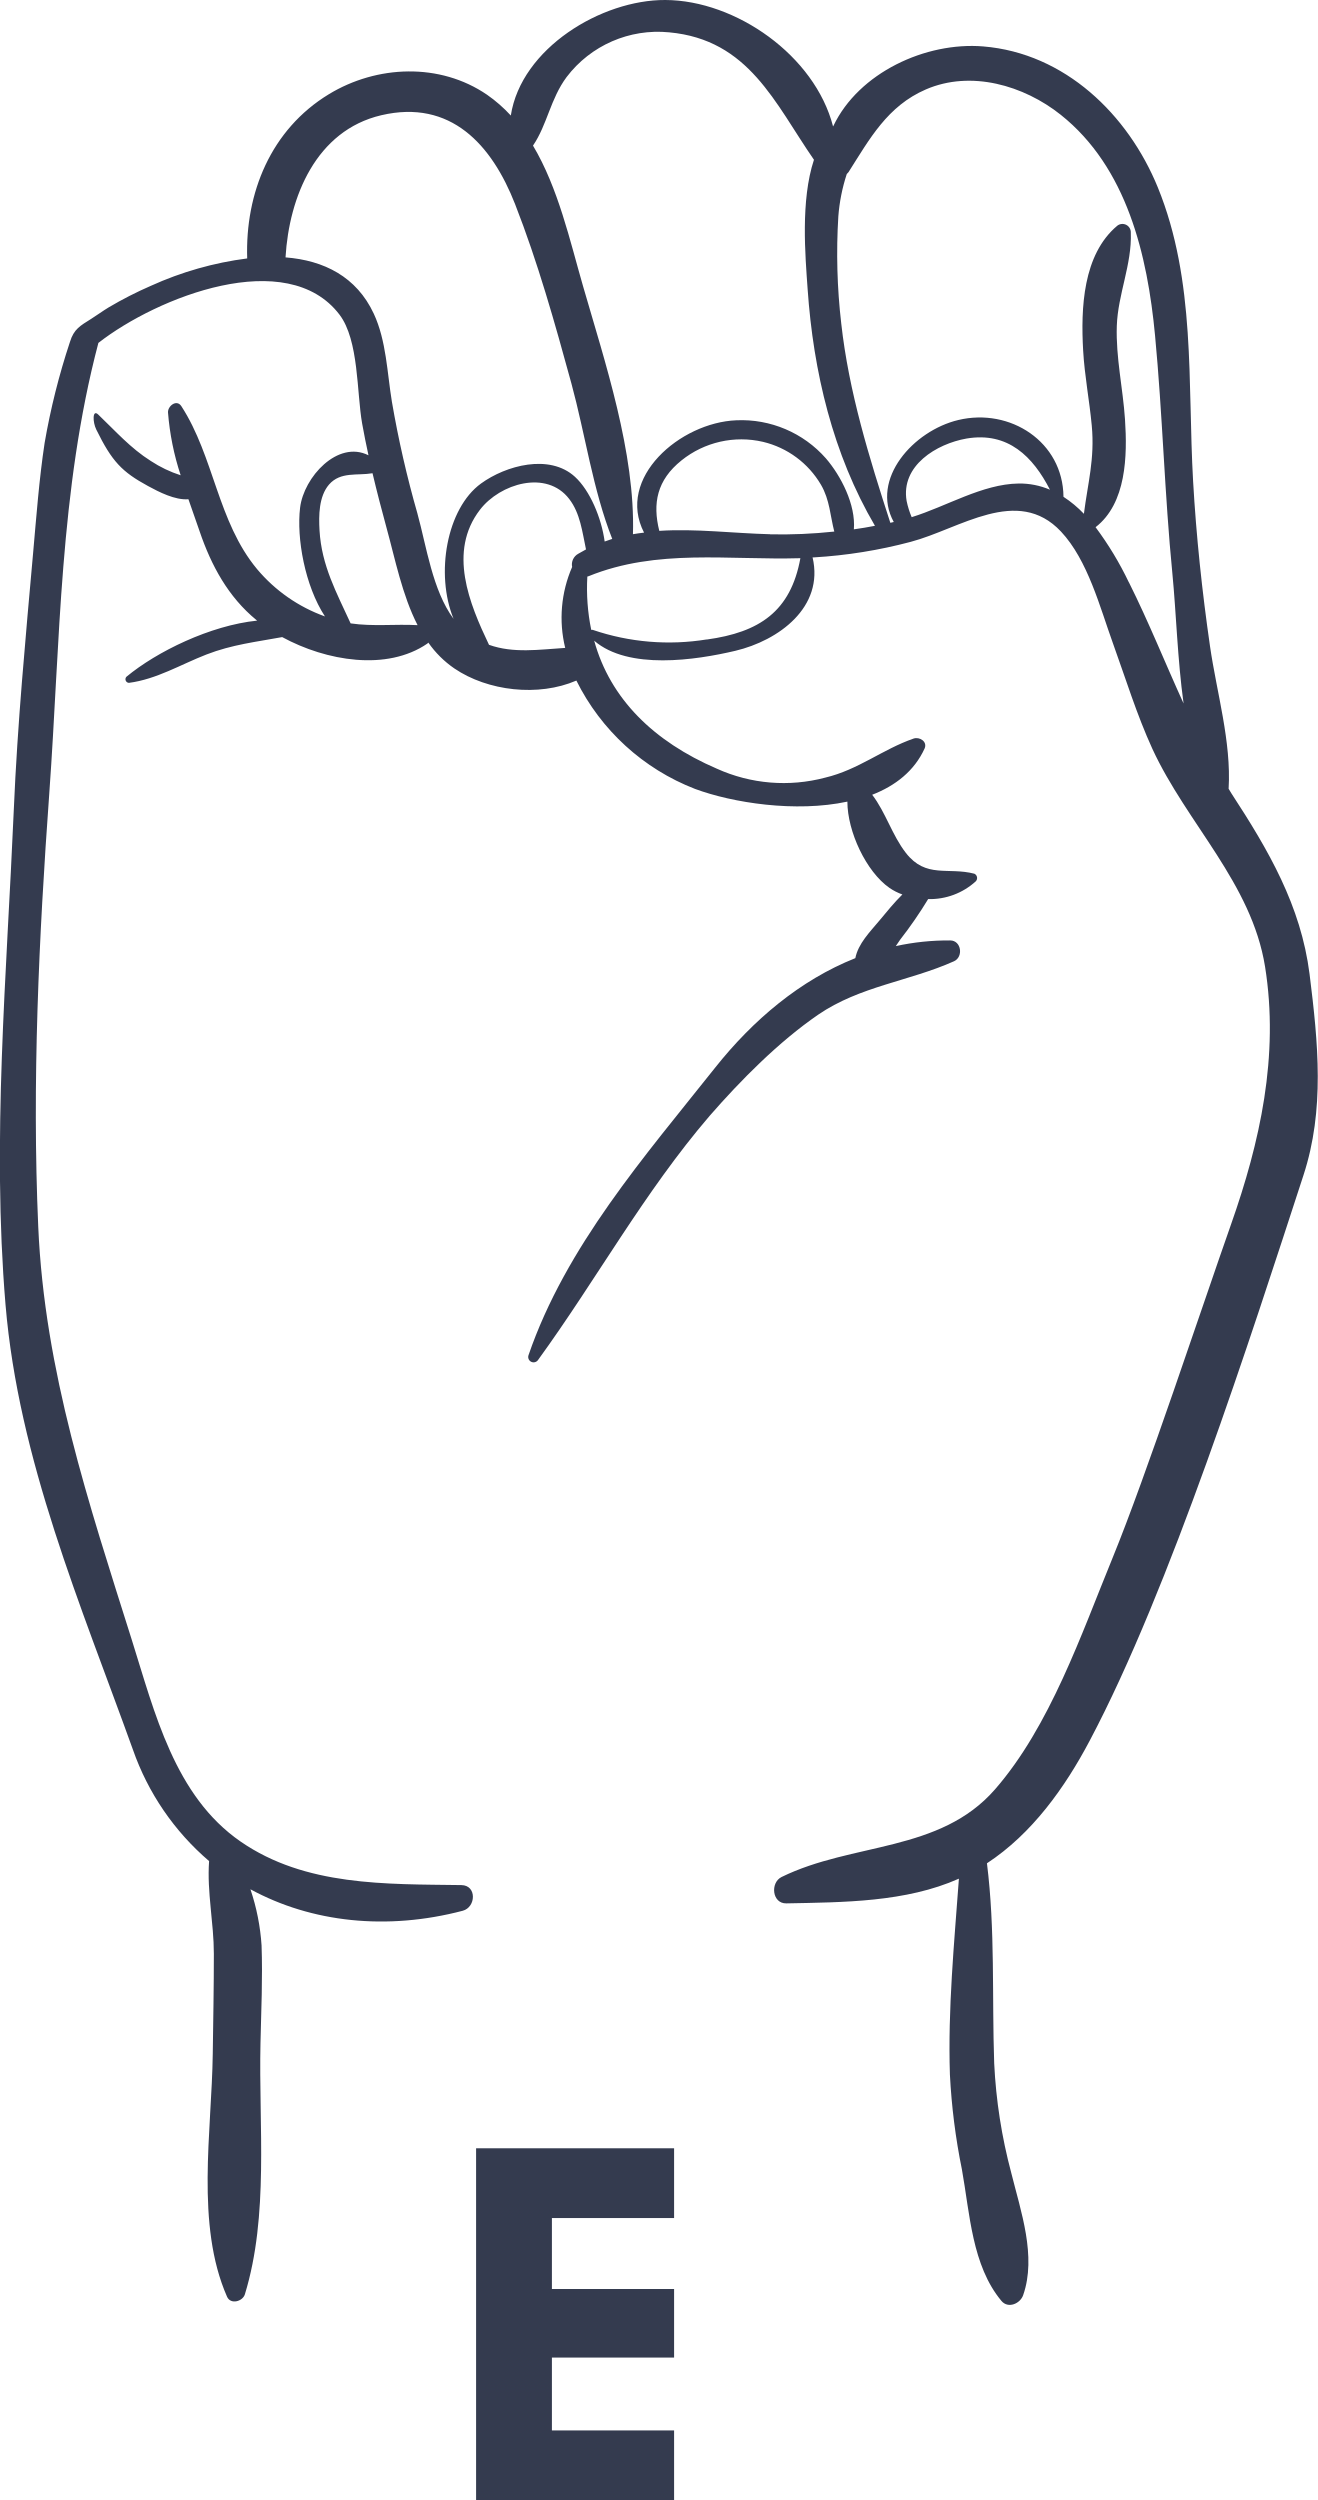
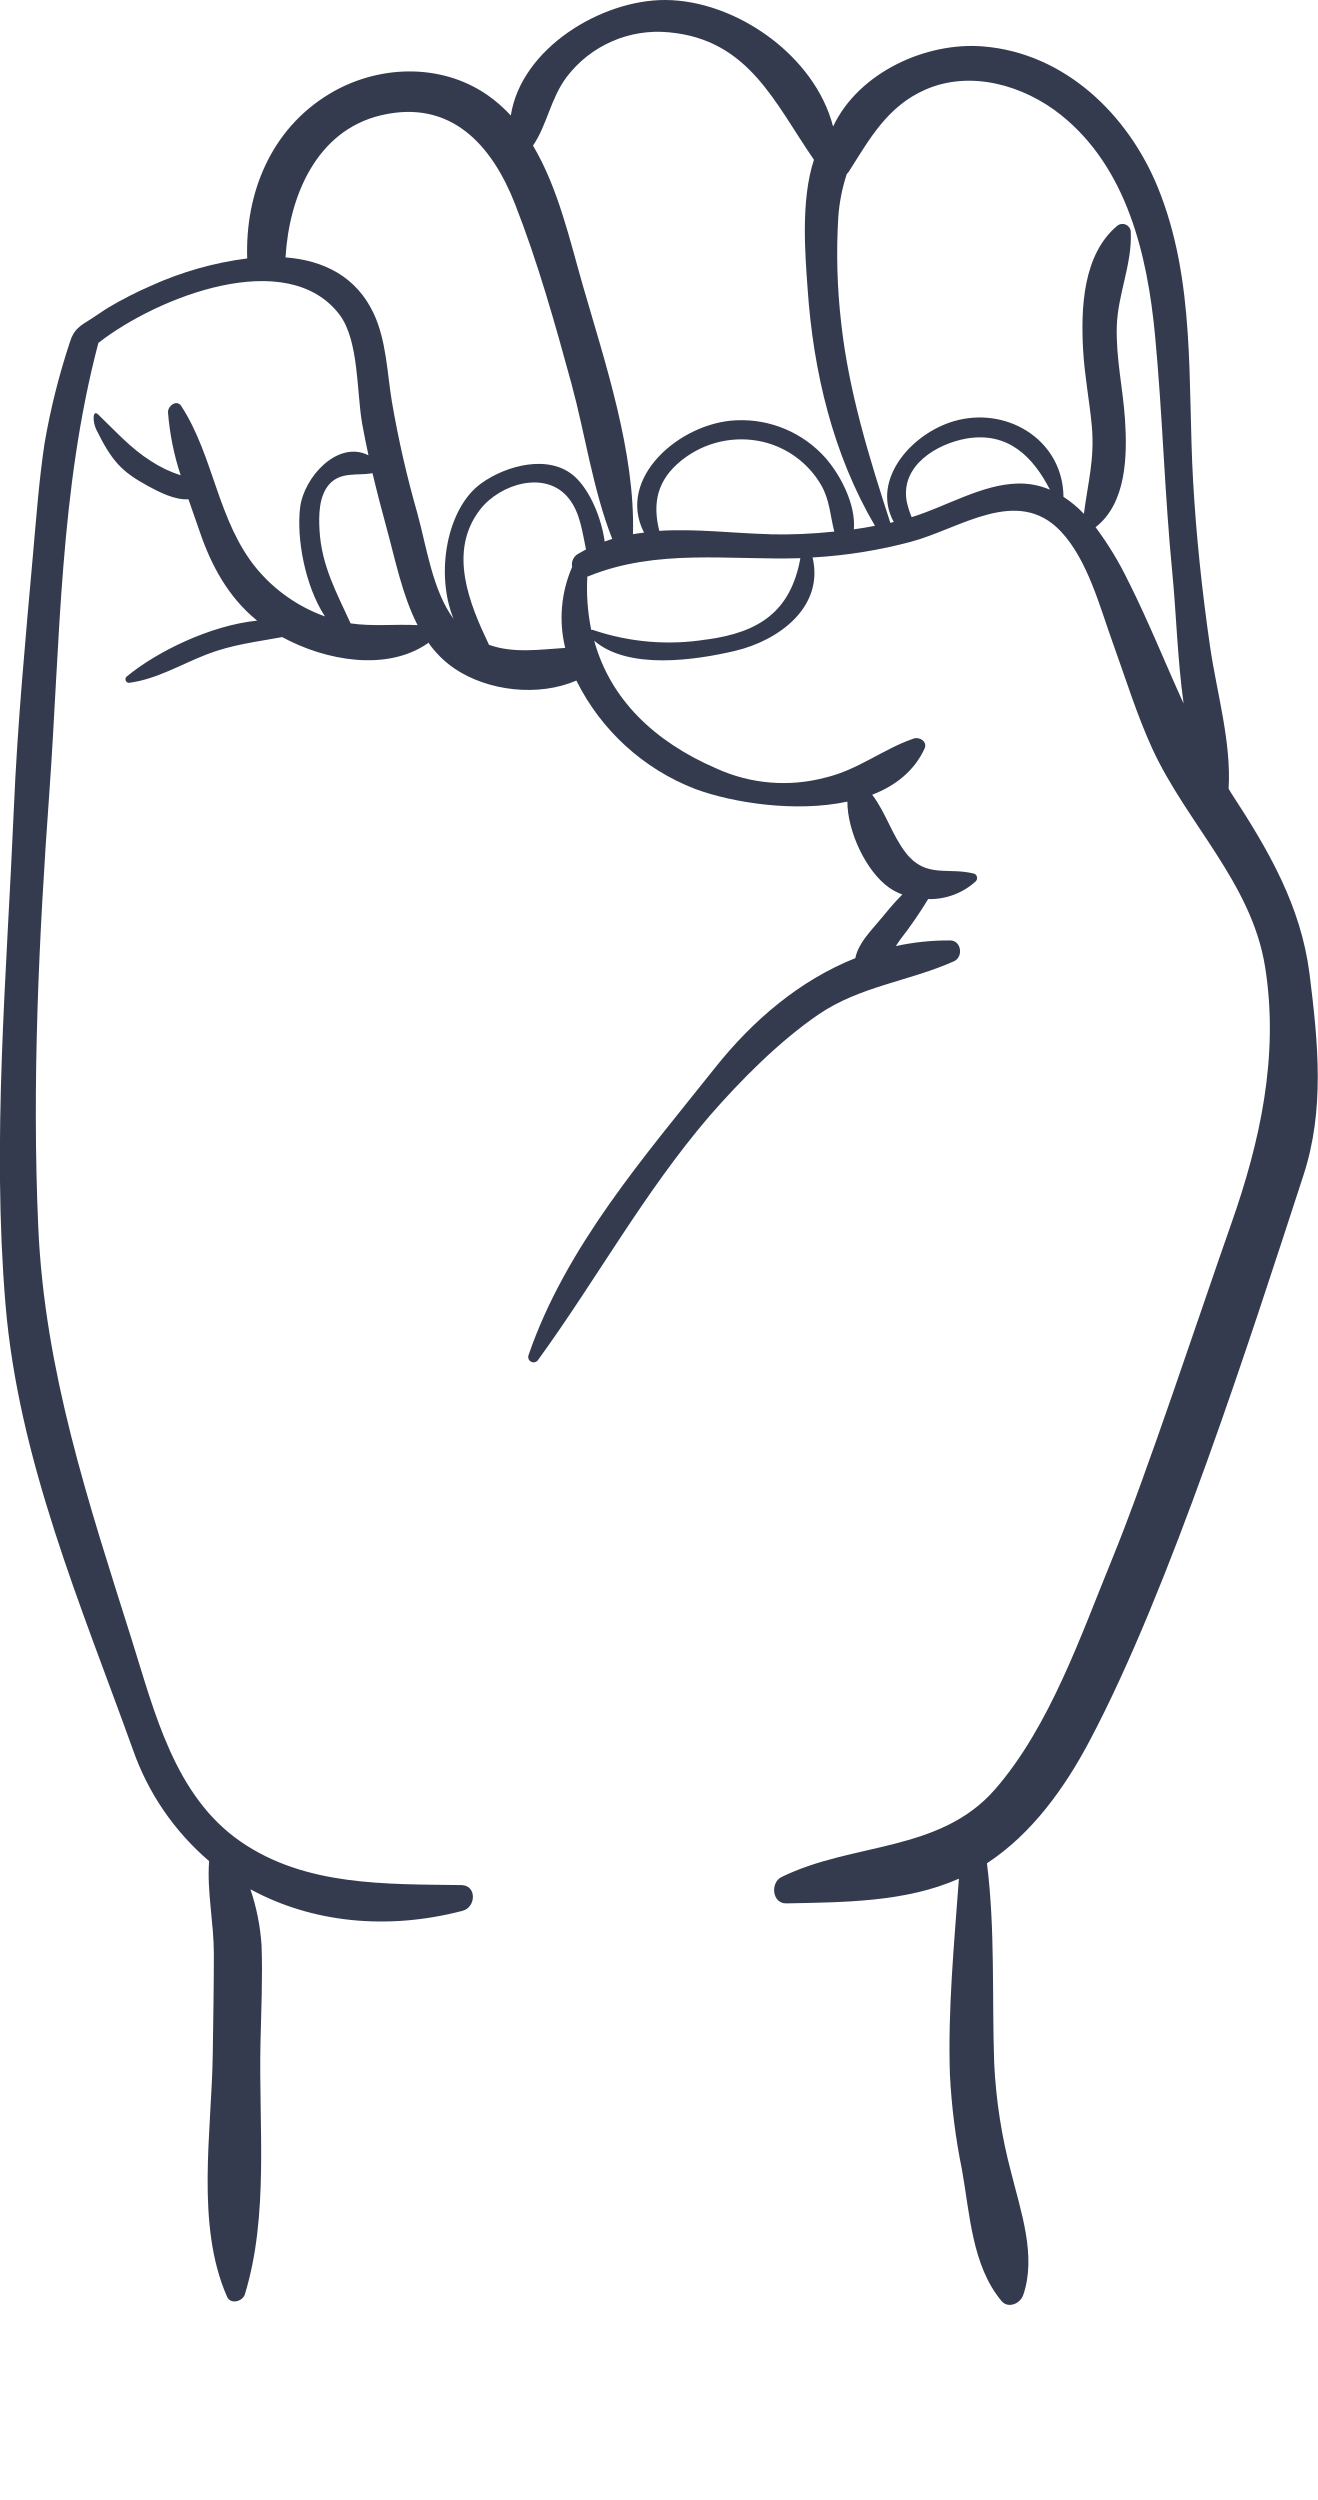
<svg xmlns="http://www.w3.org/2000/svg" id="Capa_1" data-name="Capa 1" viewBox="0 0 276.74 525">
  <defs>
    <style>.cls-1{fill:#343b4f;}</style>
  </defs>
  <path class="cls-1" d="M443.19,204.78c-1.82-14.4-8.65-26.06-16.44-38-.2-.31-.37-.62-.56-.93.59-9.88-2.51-20.23-3.91-29.94-1.66-11.48-2.89-23.09-3.55-34.67-1.18-20.69.61-42-7.41-61.68-6.26-15.32-19.53-28.19-36.65-29.6-12.08-1-26.17,5.52-31.49,16.72,0,0,0,0-.06.07C339.28,11.86,322.68.27,307.89.21c-13.38-.06-30.26,10.12-32.44,24.26a30.37,30.37,0,0,0-5-4.37c-9.9-6.77-23.13-6.23-33.2-.11-12.2,7.42-17.6,20.76-17.16,34.49a70.67,70.67,0,0,0-20.22,5.75A80.17,80.17,0,0,0,191,64.76c-1.26.76-2.43,1.63-3.67,2.41-2.28,1.44-3.63,2.12-4.46,4.84a146.37,146.37,0,0,0-5.32,21.22c-1.16,7.68-1.73,15.42-2.42,23.15-1.59,17.9-3.29,35.86-4.05,53.82-1.48,34.57-4.64,69.44-1.74,104,2.73,32.56,15.81,63,26.75,93.43a54.37,54.37,0,0,0,16,23.41c-.47,6.52,1,12.94,1,19.48,0,7-.13,14-.23,21-.22,16.34-3.65,35.87,3,51,.75,1.71,3.27,1,3.74-.49,5.09-16.61,2.89-35.46,3.28-52.73.16-6.83.47-13.71.23-20.54a46.27,46.27,0,0,0-2.34-11.8c12.86,7,28.68,8.69,44.58,4.51,2.8-.74,3-5.35-.28-5.39-15.87-.23-32.74.27-46.36-9.14-13.87-9.58-18.05-27.12-22.85-42.35-9.07-28.79-18.32-56.35-19.65-86.79-1.33-30.25.14-60.8,2.32-91,2.3-31.86,2.13-63.56,10.31-94.58,12.38-9.66,39.63-20.38,50.63-5.94,4.1,5.39,3.6,16.33,4.76,22.88.4,2.23.85,4.45,1.33,6.66-6.46-3.25-13.59,4.6-14.36,11s1,16.38,5.22,22.84a33.26,33.26,0,0,1-14.25-9.93c-8.32-10-9-23.57-15.91-34.23-1-1.52-2.87,0-2.8,1.32a56,56,0,0,0,2.66,13.2,25.7,25.7,0,0,1-6.26-3c-4.25-2.67-7.48-6.34-11.07-9.77-1.21-1.15-1.18,1.59-.38,3.19,3.29,6.69,5.37,8.85,10.86,11.84,2.28,1.24,5.68,3,8.48,2.77.79,2.29,1.6,4.56,2.36,6.77,2.44,7.16,6,13.75,11.92,18.6l.15.12c-9.83,1-21.08,6.51-27.45,11.79a.76.76,0,0,0,.53,1.28c5.81-.76,10.86-3.85,16.26-5.95s10.54-2.66,15.92-3.66c9.27,5.05,22,7.19,30.49,1.36a1.89,1.89,0,0,0,.2-.2,21.48,21.48,0,0,0,5.46,5.42c7,4.77,17.65,6,25.63,2.55a46.59,46.59,0,0,0,24.91,22.75c7.88,2.93,21.16,5,32,2.67,0,6.26,3.94,14.71,8.84,18.12a11.72,11.72,0,0,0,2.71,1.38c-1.69,1.67-3.2,3.52-4.8,5.45-2.05,2.46-4.47,4.86-5.08,7.92-11.59,4.61-21.5,13-29.44,23-14.75,18.57-31.36,37.55-39.2,60.4a1.13,1.13,0,0,0,2,1c12.3-16.94,22.31-35.28,36.06-51.3C323.78,227,331.7,219,340,213.29c8.77-6,19.11-7,28.53-11.22,2-.91,1.54-4.36-.8-4.37a51.67,51.67,0,0,0-11.43,1.19c.3-.46.61-.92.93-1.37a88.09,88.09,0,0,0,5.86-8.5,14.31,14.31,0,0,0,10-3.73,1,1,0,0,0-.29-1.6c-5.52-1.44-10.17,1.05-14.38-4.36-2.91-3.74-4.23-8.5-7.08-12.22,4.87-1.89,8.85-5,11-9.7.66-1.47-1.06-2.53-2.31-2.1-6.51,2.26-11.62,6.56-18.55,8.2a34,34,0,0,1-22.77-1.88c-13.28-5.72-22.4-14.69-25.75-26.87,7.18,6.2,21.3,4.09,29.64,2.12,9.1-2.16,18.68-9.16,16.22-19.62h.31A102.32,102.32,0,0,0,359.42,114c10.31-2.72,22.43-11.9,31.57-2.16,5.63,6,8.19,15.93,10.89,23.41s5,15,8.3,22.22c7.22,15.65,20.85,28.21,23.66,45.73,3,18.74-1.06,36.88-7.15,54.15-6.15,17.46-17.85,52.89-24.86,70-6.56,16-13.13,35.36-24.71,48.64s-29.91,11.08-44.81,18.39c-2.42,1.2-2,5.6,1,5.54,12-.24,25.07-.22,36.24-5.19-1,13.71-2.33,27.36-1.89,41.14a133.79,133.79,0,0,0,2.52,19.92c1.67,9.24,2.1,20.18,8.3,27.61,1.42,1.7,3.95.56,4.56-1.2,2.86-8.15-.5-17.65-2.5-25.7a109.57,109.57,0,0,1-3.58-23c-.48-14,.23-28.05-1.52-42,9.47-6.21,16.38-15.9,21.59-25.77C413.84,334,430.79,281.09,441.91,247,446.4,233.24,445,219.29,443.19,204.78ZM241.81,131.12c-2.95-6.46-6.1-12.11-6.53-19.53-.18-3.1-.16-7.13,2-9.63,2.43-2.77,5.94-1.82,9.13-2.37.91,3.85,1.91,7.68,2.95,11.49,1.79,6.48,3.27,14.09,6.51,20.41C251.08,131.24,246.52,131.81,241.81,131.12Zm14.05-23a220.67,220.67,0,0,1-5.38-23.53c-1-6.06-1.16-12.82-3.8-18.49-3.63-7.8-10.5-11.21-18.54-11.84.75-12.74,6.43-26.64,20.1-29.85,14.6-3.42,23.23,6.21,28.1,18.65,4.79,12.24,8.37,25,11.83,37.66,2.9,10.64,4.51,22.34,8.58,32.66-.53.17-1.06.35-1.59.55-.68-5-3.11-10.73-6.24-13.59-5.34-4.89-14.49-2.4-19.73,1.41-7.23,5.26-9.62,19-5.76,28.42C259,124.2,257.73,114.89,255.86,108.14Zm32.47,11.15a26.72,26.72,0,0,0-1.46,17c-5.47.35-10.88,1.18-16-.65-4.13-8.65-8.65-19.57-1.9-28.36,4.22-5.51,14-8.46,18.74-2.27,2.32,3,2.75,6.93,3.53,10.6-.54.29-1.08.58-1.61.9A2.58,2.58,0,0,0,288.33,119.29Zm28.28,15.22a49.59,49.59,0,0,1-23.93-2,.68.68,0,0,0-.34,0,43.31,43.31,0,0,1-.82-11.2,1.38,1.38,0,0,0,.27-.08c14.37-5.84,29.44-3.33,44.47-3.78C334.22,128.64,327.62,133,316.61,134.51Zm13.31-22.09c-7.81-.2-15.66-1.21-23.29-.71-1.44-5.77-.51-10.65,4.67-14.8A20.06,20.06,0,0,1,328.42,93a19.29,19.29,0,0,1,12.16,9c1.86,3.18,1.95,6.59,2.8,9.84A106.09,106.09,0,0,1,329.92,112.42Zm17.57-1c.44-5.21-2.75-11.31-5.87-14.93a23.63,23.63,0,0,0-18.81-8c-11.79.47-25.3,12.1-19.38,23.59-.78.1-1.56.19-2.33.33.5-17.12-5.87-36.1-10.5-52.15-2.73-9.45-5.19-20.56-10.49-29.45,3-4.42,3.65-9.82,7.06-14.4A24.06,24.06,0,0,1,308.7,7c16.79,1.55,22.2,14.9,30.41,26.76-2.83,8.57-1.82,20.13-1.33,27.13,1.2,17.38,5.31,34.7,14.14,49.74C350.45,110.93,349,111.15,347.49,111.37Zm12.15-2.56a18.1,18.1,0,0,1-1.07-3.43c-1.27-7.44,6.33-12,12.55-13.1,8.77-1.5,14,3.83,17.55,10.74a16.09,16.09,0,0,0-6.59-1.3C374.47,101.85,366.88,106.59,359.64,108.81Zm45.61,13.69a69.18,69.18,0,0,0-7-11.61c6.47-5,6.69-15,6.18-22.63-.44-6.57-1.94-13-1.72-19.64s3.19-12.9,2.94-19.57a1.76,1.76,0,0,0-2.84-1.47c-7.25,6.08-7.67,17.35-7.17,26.2.3,5.29,1.32,10.51,1.81,15.77.66,7-.85,12.15-1.65,18.53a24.07,24.07,0,0,0-4.29-3.57c-.1-11.55-11.2-18.73-22.08-16.13-9.41,2.24-18.51,12.38-13.56,21.42l-.72.17c-4.44-13.69-8.72-27.51-10.31-41.87a126.94,126.94,0,0,1-.61-22.48A37.81,37.81,0,0,1,346,36.76a2.69,2.69,0,0,0,.36-.39c4.45-7,8.17-13.88,16.25-17.38,9.47-4.1,20.57-.85,28.32,5.32,13.93,11.09,18.22,29.51,19.81,46.35,1.58,16.62,2,33.34,3.64,50,.81,8.33,1.07,18,2.35,27.28C412.87,139.48,409.43,130.86,405.25,122.5Z" transform="translate(-168.18 -0.21)" />
-   <path class="cls-1" d="M268.16,451.35h41.58V466H284.08v14.9h25.66v14.4H284.08v15.3h25.66v14.63H268.16Z" transform="translate(-168.18 -0.21)" />
</svg>
